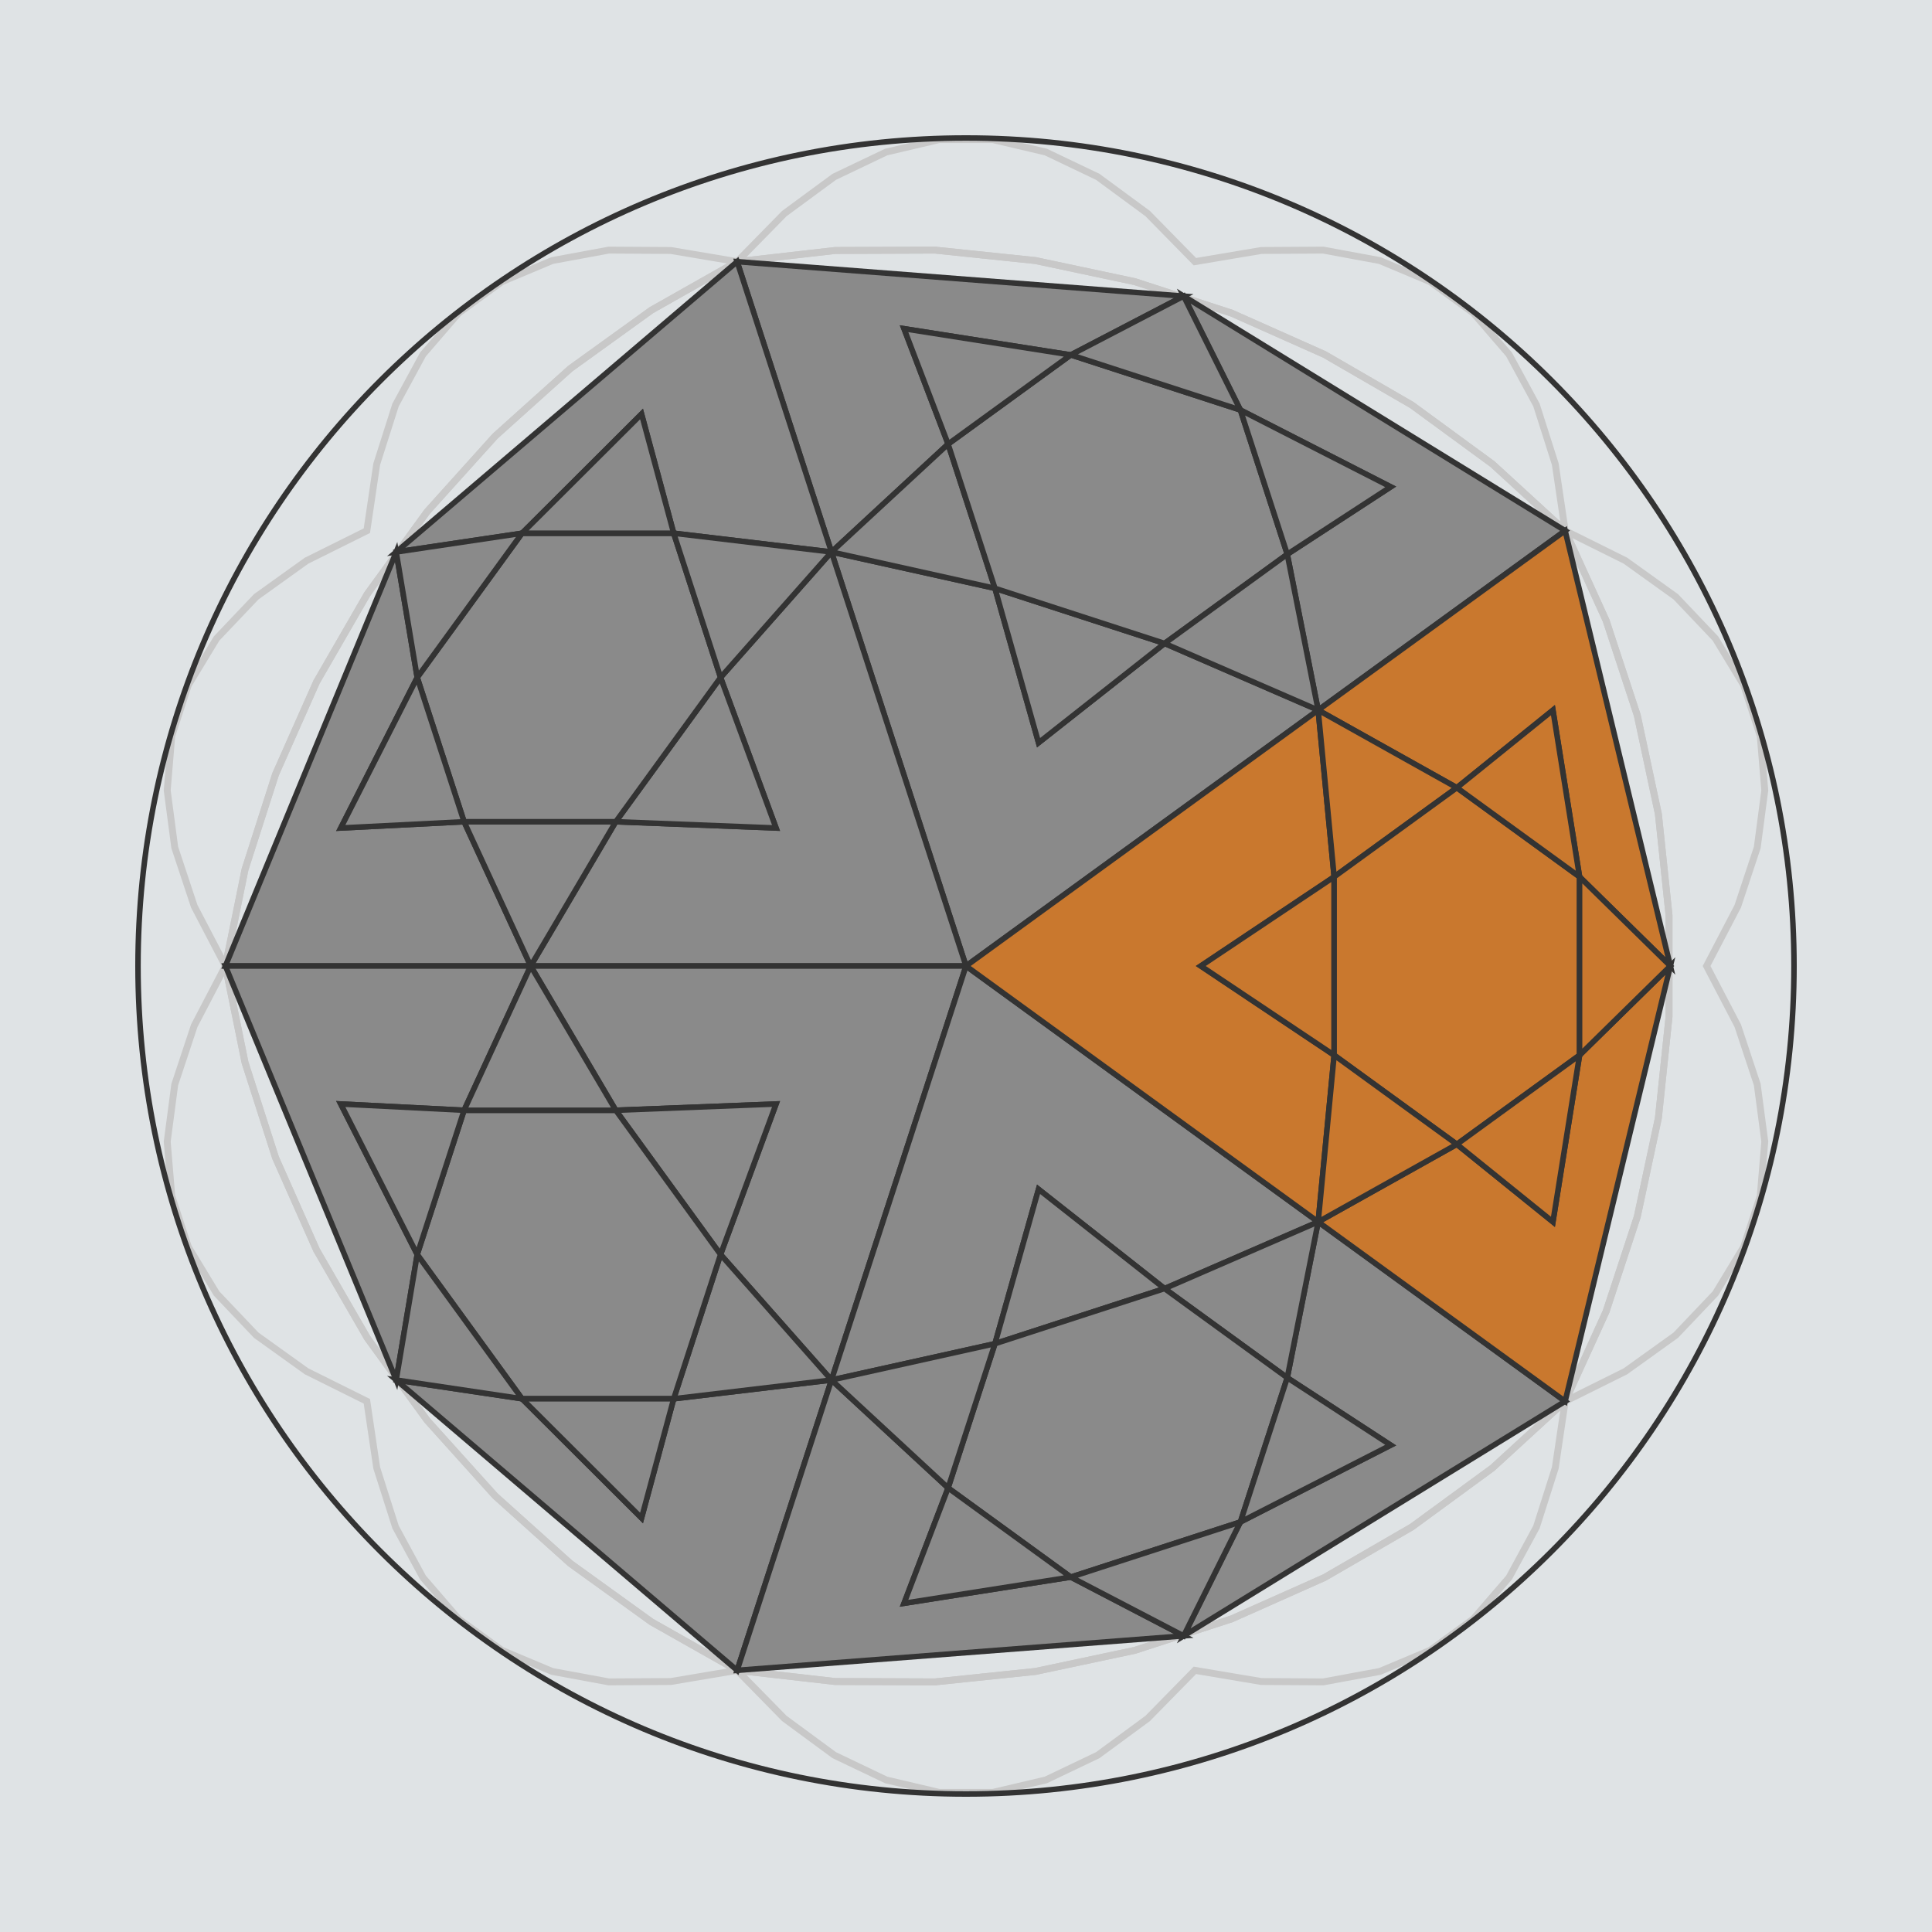
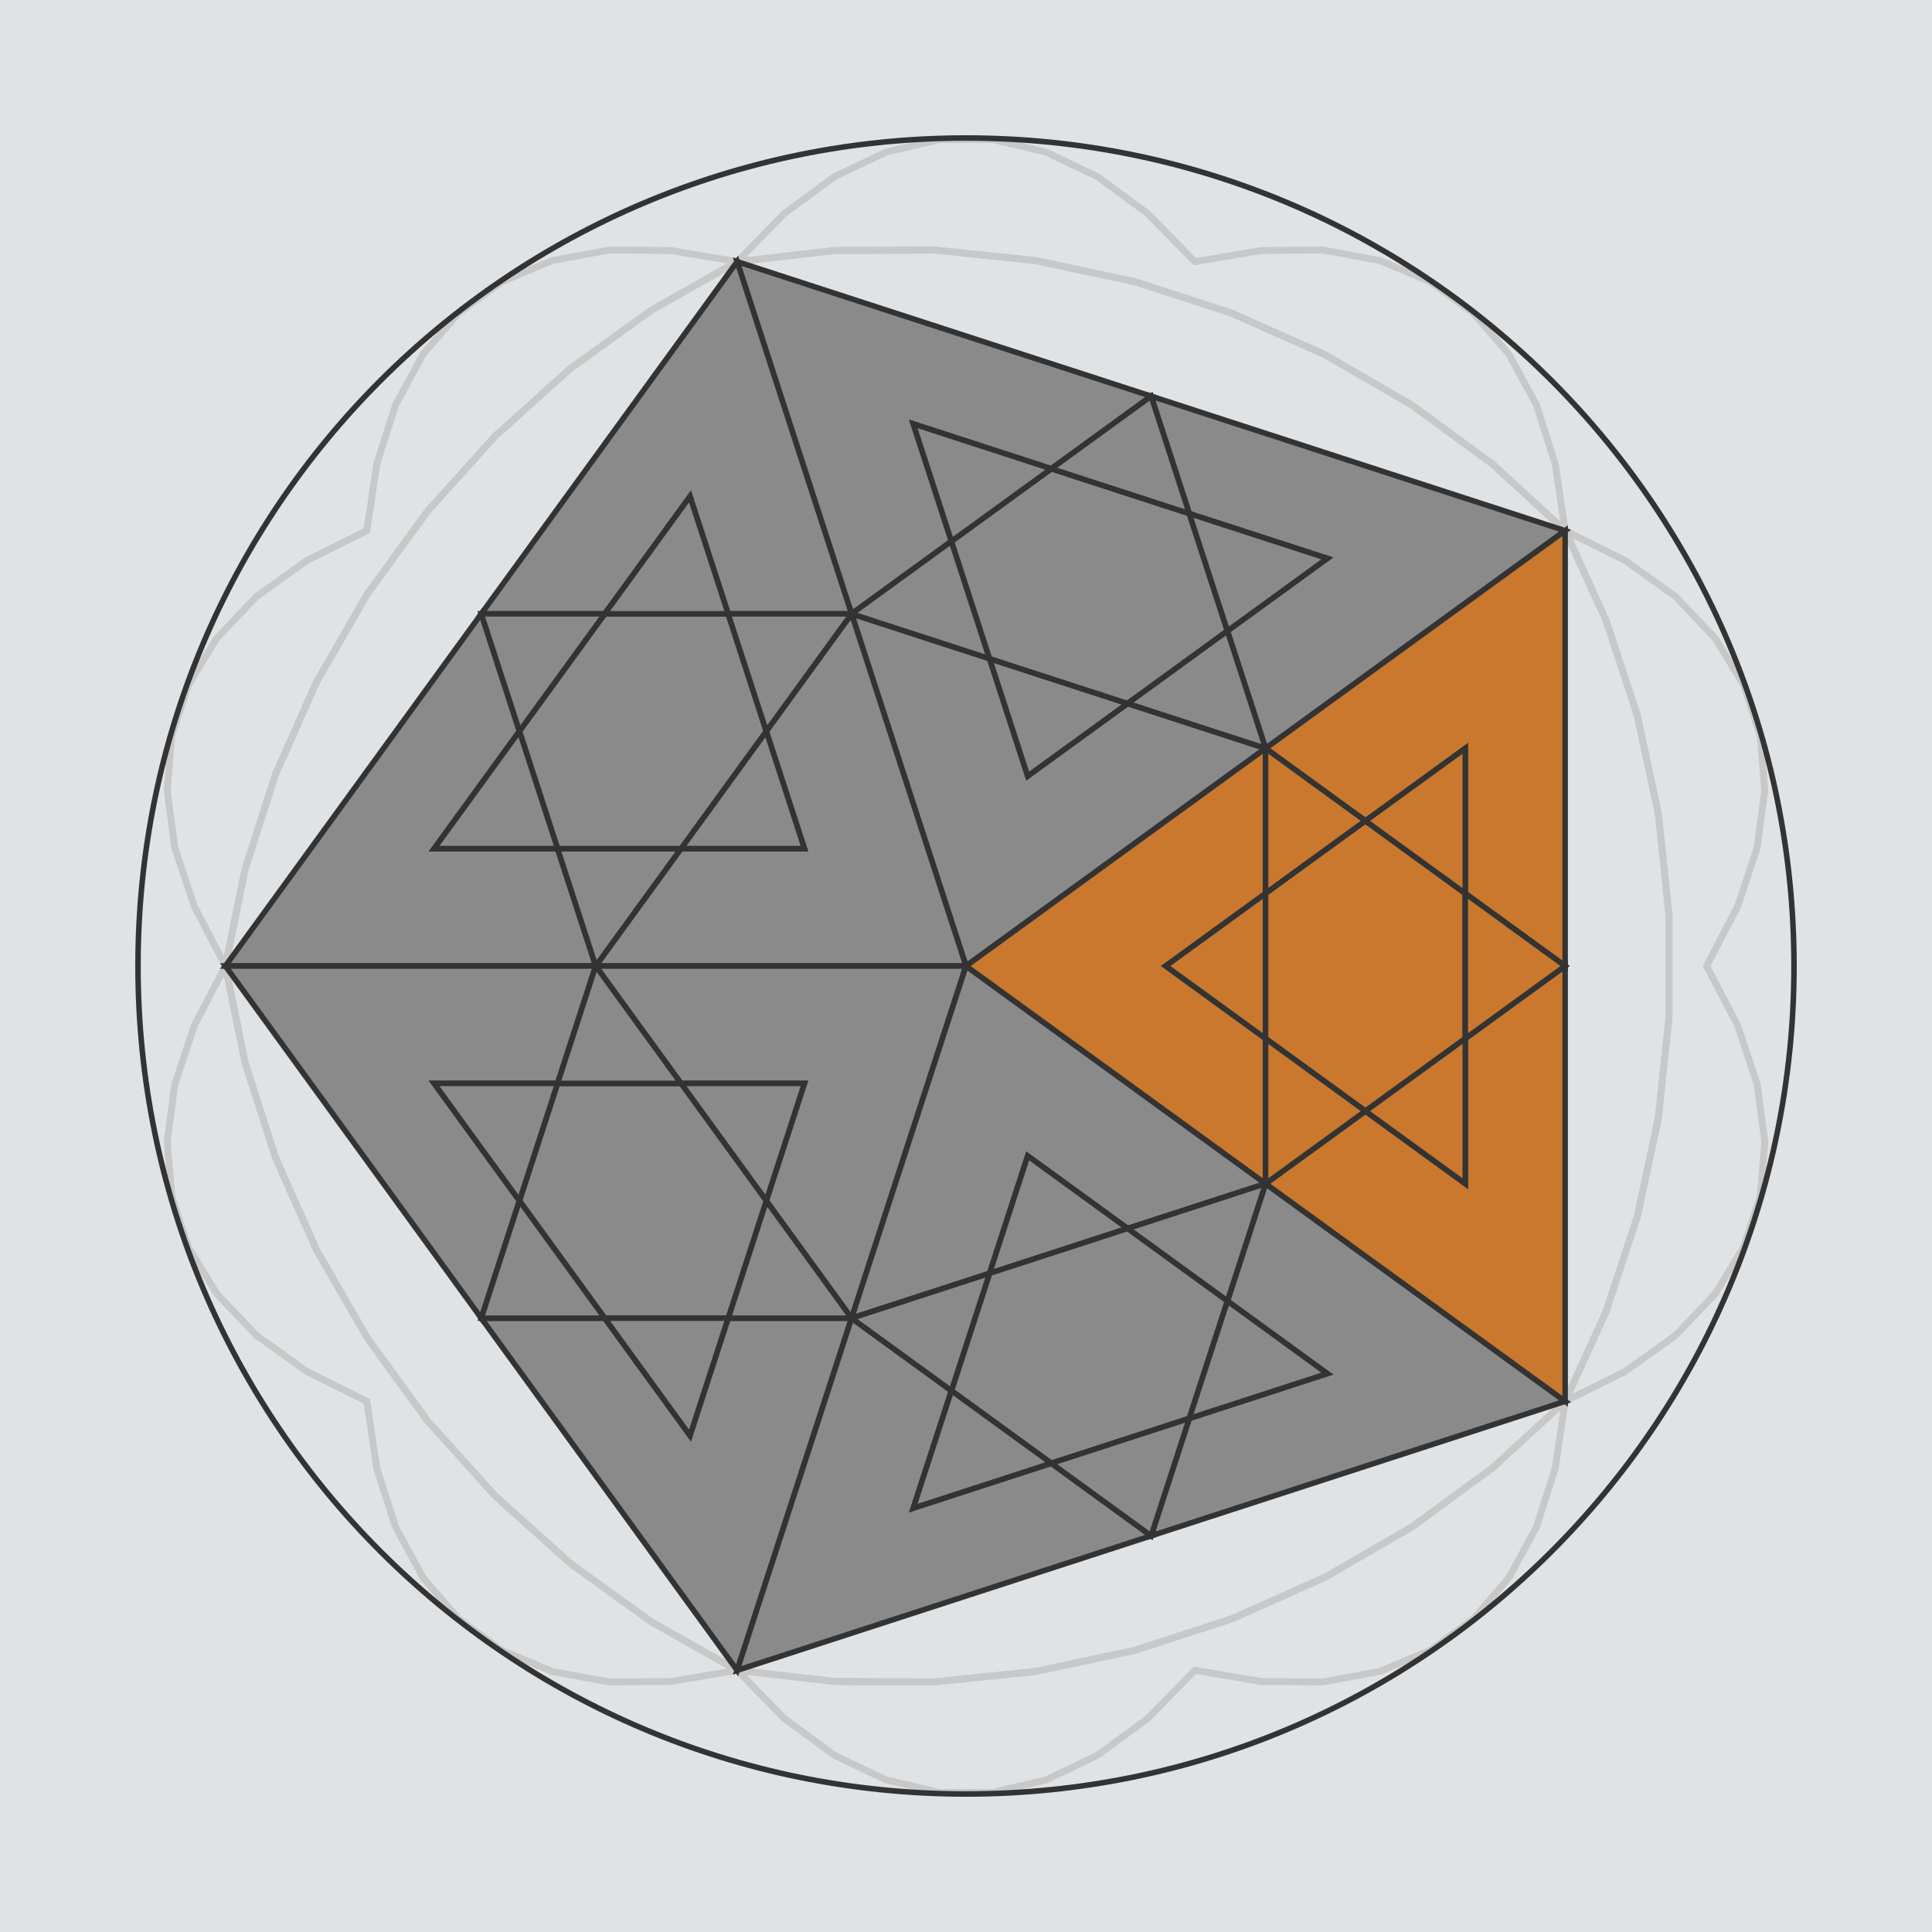
- <svg xmlns="http://www.w3.org/2000/svg" viewBox="-70.00 -70.00 140.00 140.00" width="140" height="140" data-orb-view="vertex-5" data-projection="spherical">
+ <svg xmlns="http://www.w3.org/2000/svg" viewBox="-70.00 -70.00 140.00 140.00" width="140" height="140" data-orb-view="vertex-5" data-projection="faceted">
  <rect x="-70.00" y="-70.00" width="140.00" height="140.00" fill="#dfe3e5" pointer-events="none" />
-   <path d="M0,0 L5.956,-4.327 L11.823,-8.59 L17.51,-12.722 L22.933,-16.662 L28.009,-20.35 L32.662,-23.731 L36.822,-26.753 L40.425,-29.37 L43.416,-31.544 L38.15,-36.372 L32.306,-40.651 L25.974,-44.315 L19.25,-47.309 L12.235,-49.589 L5.034,-51.119 L-2.242,-51.876 L-9.485,-51.849 L-16.584,-51.039 L-15.441,-47.522 L-14.065,-43.287 L-12.476,-38.397 L-10.699,-32.927 L-8.76,-26.959 L-6.688,-20.584 L-4.516,-13.898 L-2.275,-7.002 L0,0 Z" fill="none" stroke="#c8c8c8" stroke-width="0.5" data-orb-scaffold="true" pointer-events="none" />
-   <path d="M0,0 L-2.275,-7.002 L-4.516,-13.898 L-6.688,-20.584 L-8.76,-26.959 L-10.699,-32.927 L-12.476,-38.397 L-14.065,-43.287 L-15.441,-47.522 L-16.584,-51.039 L-22.803,-47.522 L-28.678,-43.287 L-34.12,-38.397 L-39.045,-32.927 L-43.381,-26.959 L-47.061,-20.584 L-50.03,-13.898 L-52.243,-7.002 L-53.666,0 L-49.968,0 L-45.514,0 L-40.373,0 L-34.622,0 L-28.347,0 L-21.644,0 L-14.614,0 L-7.362,0 L0,0 Z" fill="none" stroke="#c8c8c8" stroke-width="0.5" data-orb-scaffold="true" pointer-events="none" />
-   <path d="M0,0 L-7.362,0 L-14.614,0 L-21.644,0 L-28.347,0 L-34.622,0 L-40.373,0 L-45.514,0 L-49.968,0 L-53.666,0 L-52.243,7.002 L-50.03,13.898 L-47.061,20.584 L-43.381,26.959 L-39.045,32.927 L-34.12,38.397 L-28.678,43.287 L-22.803,47.522 L-16.584,51.039 L-15.441,47.522 L-14.065,43.287 L-12.476,38.397 L-10.699,32.927 L-8.76,26.959 L-6.688,20.584 L-4.516,13.898 L-2.275,7.002 L0,0 Z" fill="none" stroke="#c8c8c8" stroke-width="0.5" data-orb-scaffold="true" pointer-events="none" />
-   <path d="M0,0 L-2.275,7.002 L-4.516,13.898 L-6.688,20.584 L-8.76,26.959 L-10.699,32.927 L-12.476,38.397 L-14.065,43.287 L-15.441,47.522 L-16.584,51.039 L-9.485,51.849 L-2.242,51.876 L5.034,51.119 L12.235,49.589 L19.25,47.309 L25.974,44.315 L32.306,40.651 L38.15,36.372 L43.416,31.544 L40.425,29.37 L36.822,26.753 L32.662,23.731 L28.009,20.35 L22.933,16.662 L17.51,12.722 L11.823,8.59 L5.956,4.327 L0,0 Z" fill="none" stroke="#c8c8c8" stroke-width="0.5" data-orb-scaffold="true" pointer-events="none" />
-   <path d="M0,0 L5.956,4.327 L11.823,8.59 L17.51,12.722 L22.933,16.662 L28.009,20.35 L32.662,23.731 L36.822,26.753 L40.425,29.37 L43.416,31.544 L46.381,25.043 L48.644,18.163 L50.173,11.009 L50.943,3.688 L50.943,-3.688 L50.173,-11.009 L48.644,-18.163 L46.381,-25.043 L43.416,-31.544 L40.425,-29.37 L36.822,-26.753 L32.662,-23.731 L28.009,-20.35 L22.933,-16.662 L17.51,-12.722 L11.823,-8.59 L5.956,-4.327 L0,0 Z" fill="none" stroke="#c8c8c8" stroke-width="0.5" data-orb-scaffold="true" pointer-events="none" />
-   <path d="M-53.666,0 L-52.243,-7.002 L-50.03,-13.898 L-47.061,-20.584 L-43.381,-26.959 L-39.045,-32.927 L-34.12,-38.397 L-28.678,-43.287 L-22.803,-47.522 L-16.584,-51.039 L-21.397,-51.849 L-25.887,-51.876 L-29.986,-51.119 L-33.632,-49.589 L-36.769,-47.309 L-39.351,-44.315 L-41.338,-40.651 L-42.7,-36.372 L-43.416,-31.544 L-47.787,-29.37 L-51.435,-26.753 L-54.306,-23.731 L-56.356,-20.35 L-57.555,-16.662 L-57.883,-12.722 L-57.337,-8.59 L-55.924,-4.327 L-53.666,0 Z" fill="none" stroke="#c8c8c8" stroke-width="0.5" data-orb-scaffold="true" pointer-events="none" />
-   <path d="M-16.584,-51.039 L-9.485,-51.849 L-2.242,-51.876 L5.034,-51.119 L12.235,-49.589 L19.25,-47.309 L25.974,-44.315 L32.306,-40.651 L38.15,-36.372 L43.416,-31.544 L42.7,-36.372 L41.338,-40.651 L39.351,-44.315 L36.769,-47.309 L33.632,-49.589 L29.986,-51.119 L25.887,-51.876 L21.397,-51.849 L16.584,-51.039 L13.166,-54.524 L9.549,-57.185 L5.788,-58.981 L1.939,-59.886 L-1.939,-59.886 L-5.788,-58.981 L-9.549,-57.185 L-13.166,-54.524 L-16.584,-51.039 Z" fill="none" stroke="#c8c8c8" stroke-width="0.5" data-orb-scaffold="true" pointer-events="none" />
-   <path d="M43.416,-31.544 L46.381,-25.043 L48.644,-18.163 L50.173,-11.009 L50.943,-3.688 L50.943,3.688 L50.173,11.009 L48.644,18.163 L46.381,25.043 L43.416,31.544 L47.787,29.37 L51.435,26.753 L54.306,23.731 L56.356,20.35 L57.555,16.662 L57.883,12.722 L57.337,8.59 L55.924,4.327 L53.666,0 L55.924,-4.327 L57.337,-8.59 L57.883,-12.722 L57.555,-16.662 L56.356,-20.35 L54.306,-23.731 L51.435,-26.753 L47.787,-29.37 L43.416,-31.544 Z" fill="none" stroke="#c8c8c8" stroke-width="0.5" data-orb-scaffold="true" pointer-events="none" />
-   <path d="M43.416,31.544 L38.15,36.372 L32.306,40.651 L25.974,44.315 L19.25,47.309 L12.235,49.589 L5.034,51.119 L-2.242,51.876 L-9.485,51.849 L-16.584,51.039 L-13.166,54.524 L-9.549,57.185 L-5.788,58.981 L-1.939,59.886 L1.939,59.886 L5.788,58.981 L9.549,57.185 L13.166,54.524 L16.584,51.039 L21.397,51.849 L25.887,51.876 L29.986,51.119 L33.632,49.589 L36.769,47.309 L39.351,44.315 L41.338,40.651 L42.7,36.372 L43.416,31.544 Z" fill="none" stroke="#c8c8c8" stroke-width="0.5" data-orb-scaffold="true" pointer-events="none" />
-   <path d="M-16.584,51.039 L-22.803,47.522 L-28.678,43.287 L-34.12,38.397 L-39.045,32.927 L-43.381,26.959 L-47.061,20.584 L-50.03,13.898 L-52.243,7.002 L-53.666,0 L-55.924,4.327 L-57.337,8.59 L-57.883,12.722 L-57.555,16.662 L-56.356,20.35 L-54.306,23.731 L-51.435,26.753 L-47.787,29.37 L-43.416,31.544 L-42.7,36.372 L-41.338,40.651 L-39.351,44.315 L-36.769,47.309 L-33.632,49.589 L-29.986,51.119 L-25.887,51.876 L-21.397,51.849 L-16.584,51.039 Z" fill="none" stroke="#c8c8c8" stroke-width="0.5" data-orb-scaffold="true" pointer-events="none" />
+   <path d="M0,0 L5.956,-4.327 L11.823,-8.59 L17.51,-12.722 L22.933,-16.662 L28.009,-20.35 L32.662,-23.731 L36.822,-26.753 L40.425,-29.37 L43.416,-31.544 L38.15,-36.372 L32.306,-40.651 L25.974,-44.315 L19.25,-47.309 L12.235,-49.589 L5.034,-51.119 L-2.242,-51.876 L-9.485,-51.849 L-16.584,-51.039 L-15.441,-47.522 L-14.065,-43.287 L-12.476,-38.397 L-10.699,-32.927 L-8.76,-26.959 L-6.688,-20.584 L-4.516,-13.898 L-2.275,-7.002 L0,0 Z" fill="none" stroke="#c8c8c8" stroke-width="0.5" data-orb-base-face="0" data-orb-scaffold="true" pointer-events="none" />
+   <path d="M0,0 L-2.275,-7.002 L-4.516,-13.898 L-6.688,-20.584 L-8.76,-26.959 L-10.699,-32.927 L-12.476,-38.397 L-14.065,-43.287 L-15.441,-47.522 L-16.584,-51.039 L-22.803,-47.522 L-28.678,-43.287 L-34.12,-38.397 L-39.045,-32.927 L-43.381,-26.959 L-47.061,-20.584 L-50.03,-13.898 L-52.243,-7.002 L-53.666,0 L-49.968,0 L-45.514,0 L-40.373,0 L-34.622,0 L-28.347,0 L-21.644,0 L-14.614,0 L-7.362,0 L0,0 Z" fill="none" stroke="#c8c8c8" stroke-width="0.5" data-orb-base-face="1" data-orb-scaffold="true" pointer-events="none" />
+   <path d="M0,0 L-7.362,0 L-14.614,0 L-21.644,0 L-28.347,0 L-34.622,0 L-40.373,0 L-45.514,0 L-49.968,0 L-53.666,0 L-52.243,7.002 L-50.03,13.898 L-47.061,20.584 L-43.381,26.959 L-39.045,32.927 L-34.12,38.397 L-28.678,43.287 L-22.803,47.522 L-16.584,51.039 L-15.441,47.522 L-14.065,43.287 L-12.476,38.397 L-10.699,32.927 L-8.76,26.959 L-6.688,20.584 L-4.516,13.898 L-2.275,7.002 L0,0 Z" fill="none" stroke="#c8c8c8" stroke-width="0.5" data-orb-base-face="2" data-orb-scaffold="true" pointer-events="none" />
+   <path d="M0,0 L-2.275,7.002 L-4.516,13.898 L-6.688,20.584 L-8.76,26.959 L-10.699,32.927 L-12.476,38.397 L-14.065,43.287 L-15.441,47.522 L-16.584,51.039 L-9.485,51.849 L-2.242,51.876 L5.034,51.119 L12.235,49.589 L19.25,47.309 L25.974,44.315 L32.306,40.651 L38.15,36.372 L43.416,31.544 L40.425,29.37 L36.822,26.753 L32.662,23.731 L28.009,20.35 L22.933,16.662 L17.51,12.722 L11.823,8.59 L5.956,4.327 L0,0 Z" fill="none" stroke="#c8c8c8" stroke-width="0.5" data-orb-base-face="3" data-orb-scaffold="true" pointer-events="none" />
+   <path d="M0,0 L5.956,4.327 L11.823,8.59 L17.51,12.722 L22.933,16.662 L28.009,20.35 L32.662,23.731 L36.822,26.753 L40.425,29.37 L43.416,31.544 L46.381,25.043 L48.644,18.163 L50.173,11.009 L50.943,3.688 L50.943,-3.688 L50.173,-11.009 L48.644,-18.163 L46.381,-25.043 L43.416,-31.544 L40.425,-29.37 L36.822,-26.753 L32.662,-23.731 L28.009,-20.35 L22.933,-16.662 L17.51,-12.722 L11.823,-8.59 L5.956,-4.327 L0,0 Z" fill="none" stroke="#c8c8c8" stroke-width="0.5" data-orb-base-face="4" data-orb-scaffold="true" pointer-events="none" />
+   <path d="M-53.666,0 L-52.243,-7.002 L-50.03,-13.898 L-47.061,-20.584 L-43.381,-26.959 L-39.045,-32.927 L-34.12,-38.397 L-28.678,-43.287 L-22.803,-47.522 L-16.584,-51.039 L-21.397,-51.849 L-25.887,-51.876 L-29.986,-51.119 L-33.632,-49.589 L-36.769,-47.309 L-39.351,-44.315 L-41.338,-40.651 L-42.7,-36.372 L-43.416,-31.544 L-47.787,-29.37 L-51.435,-26.753 L-54.306,-23.731 L-56.356,-20.35 L-57.555,-16.662 L-57.883,-12.722 L-57.337,-8.59 L-55.924,-4.327 L-53.666,0 Z" fill="none" stroke="#c8c8c8" stroke-width="0.5" data-orb-base-face="5" data-orb-scaffold="true" pointer-events="none" />
+   <path d="M-16.584,-51.039 L-9.485,-51.849 L-2.242,-51.876 L5.034,-51.119 L12.235,-49.589 L19.25,-47.309 L25.974,-44.315 L32.306,-40.651 L38.15,-36.372 L43.416,-31.544 L42.7,-36.372 L41.338,-40.651 L39.351,-44.315 L36.769,-47.309 L33.632,-49.589 L29.986,-51.119 L25.887,-51.876 L21.397,-51.849 L16.584,-51.039 L13.166,-54.524 L9.549,-57.185 L5.788,-58.981 L1.939,-59.886 L-1.939,-59.886 L-5.788,-58.981 L-9.549,-57.185 L-13.166,-54.524 L-16.584,-51.039 Z" fill="none" stroke="#c8c8c8" stroke-width="0.5" data-orb-base-face="6" data-orb-scaffold="true" pointer-events="none" />
+   <path d="M43.416,-31.544 L46.381,-25.043 L48.644,-18.163 L50.173,-11.009 L50.943,-3.688 L50.943,3.688 L50.173,11.009 L48.644,18.163 L46.381,25.043 L43.416,31.544 L47.787,29.37 L51.435,26.753 L54.306,23.731 L56.356,20.35 L57.555,16.662 L57.883,12.722 L57.337,8.59 L55.924,4.327 L53.666,0 L55.924,-4.327 L57.337,-8.59 L57.883,-12.722 L57.555,-16.662 L56.356,-20.35 L54.306,-23.731 L51.435,-26.753 L47.787,-29.37 L43.416,-31.544 Z" fill="none" stroke="#c8c8c8" stroke-width="0.5" data-orb-base-face="7" data-orb-scaffold="true" pointer-events="none" />
+   <path d="M43.416,31.544 L38.15,36.372 L32.306,40.651 L25.974,44.315 L19.25,47.309 L12.235,49.589 L5.034,51.119 L-2.242,51.876 L-9.485,51.849 L-16.584,51.039 L-13.166,54.524 L-9.549,57.185 L-5.788,58.981 L-1.939,59.886 L1.939,59.886 L5.788,58.981 L9.549,57.185 L13.166,54.524 L16.584,51.039 L21.397,51.849 L25.887,51.876 L29.986,51.119 L33.632,49.589 L36.769,47.309 L39.351,44.315 L41.338,40.651 L42.7,36.372 L43.416,31.544 Z" fill="none" stroke="#c8c8c8" stroke-width="0.5" data-orb-base-face="8" data-orb-scaffold="true" pointer-events="none" />
+   <path d="M-16.584,51.039 L-22.803,47.522 L-28.678,43.287 L-34.12,38.397 L-39.045,32.927 L-43.381,26.959 L-47.061,20.584 L-50.03,13.898 L-52.243,7.002 L-53.666,0 L-55.924,4.327 L-57.337,8.59 L-57.883,12.722 L-57.555,16.662 L-56.356,20.35 L-54.306,23.731 L-51.435,26.753 L-47.787,29.37 L-43.416,31.544 L-42.7,36.372 L-41.338,40.651 L-39.351,44.315 L-36.769,47.309 L-33.632,49.589 L-29.986,51.119 L-25.887,51.876 L-21.397,51.849 L-16.584,51.039 Z" fill="none" stroke="#c8c8c8" stroke-width="0.5" data-orb-base-face="9" data-orb-scaffold="true" pointer-events="none" />
  <circle cx="0" cy="0" r="60.00" fill="none" stroke="#333333" stroke-width="0.4" data-orb-silhouette="true" />
  <clipPath id="orb-limb">
    <circle cx="0" cy="0" r="60.00" />
  </clipPath>
  <g clip-path="url(#orb-limb)">
-     <path d="M25.52,-18.541 L0,0 L-9.748,-30 L2.099,-27.368 L5.257,-16.18 L14.388,-23.375 L25.52,-18.541 Z" fill="#8a8a8a" stroke="#333333" stroke-width="0.4" data-face-index="0" data-sides="6" data-orb-view="vertex-5" data-projection="spherical" data-orb-base-face="0" />
-     <path d="M43.416,-31.544 L25.52,-18.541 L23.28,-29.835 L30.777,-34.721 L19.884,-40.289 L15.772,-48.541 L43.416,-31.544 Z" fill="#8a8a8a" stroke="#333333" stroke-width="0.4" data-face-index="1" data-sides="6" data-orb-view="vertex-5" data-projection="spherical" data-orb-base-face="0" />
-     <path d="M-16.584,-51.039 L15.772,-48.541 L7.595,-44.282 L-4.49,-46.18 L-1.297,-37.821 L-9.748,-30 L-16.584,-51.039 Z" fill="#8a8a8a" stroke="#333333" stroke-width="0.4" data-face-index="2" data-sides="6" data-orb-view="vertex-5" data-projection="spherical" data-orb-base-face="0" />
-     <path d="M2.099,-27.368 L-9.748,-30 L-1.297,-37.821 L2.099,-27.368 Z" fill="#8a8a8a" stroke="#333333" stroke-width="0.4" data-face-index="3" data-sides="3" data-orb-view="vertex-5" data-projection="spherical" data-orb-base-face="0" />
-     <path d="M2.099,-27.368 L14.388,-23.375 L5.257,-16.18 L2.099,-27.368 Z" fill="#8a8a8a" stroke="#333333" stroke-width="0.4" data-face-index="4" data-sides="3" data-orb-view="vertex-5" data-projection="spherical" data-orb-base-face="0" />
-     <path d="M14.388,-23.375 L2.099,-27.368 L-1.297,-37.821 L7.595,-44.282 L19.884,-40.289 L23.28,-29.835 L14.388,-23.375 Z" fill="#8a8a8a" stroke="#333333" stroke-width="0.4" data-face-index="5" data-sides="6" data-orb-view="vertex-5" data-projection="spherical" data-orb-base-face="0" />
-     <path d="M25.52,-18.541 L14.388,-23.375 L23.28,-29.835 L25.52,-18.541 Z" fill="#8a8a8a" stroke="#333333" stroke-width="0.4" data-face-index="6" data-sides="3" data-orb-view="vertex-5" data-projection="spherical" data-orb-base-face="0" />
-     <path d="M30.777,-34.721 L23.28,-29.835 L19.884,-40.289 L30.777,-34.721 Z" fill="#8a8a8a" stroke="#333333" stroke-width="0.4" data-face-index="7" data-sides="3" data-orb-view="vertex-5" data-projection="spherical" data-orb-base-face="0" />
-     <path d="M15.772,-48.541 L19.884,-40.289 L7.595,-44.282 L15.772,-48.541 Z" fill="#8a8a8a" stroke="#333333" stroke-width="0.4" data-face-index="8" data-sides="3" data-orb-view="vertex-5" data-projection="spherical" data-orb-base-face="0" />
-     <path d="M-4.49,-46.18 L7.595,-44.282 L-1.297,-37.821 L-4.49,-46.18 Z" fill="#8a8a8a" stroke="#333333" stroke-width="0.4" data-face-index="9" data-sides="3" data-orb-view="vertex-5" data-projection="spherical" data-orb-base-face="0" />
-     <path d="M-9.748,-30 L0,0 L-31.544,0 L-25.379,-10.454 L-13.764,-10 L-17.785,-20.907 L-9.748,-30 Z" fill="#8a8a8a" stroke="#333333" stroke-width="0.4" data-face-index="10" data-sides="6" data-orb-view="vertex-5" data-projection="spherical" data-orb-base-face="1" />
-     <path d="M-16.584,-51.039 L-9.748,-30 L-21.181,-31.36 L-23.511,-40 L-32.172,-31.36 L-41.291,-30 L-16.584,-51.039 Z" fill="#8a8a8a" stroke="#333333" stroke-width="0.4" data-face-index="11" data-sides="6" data-orb-view="vertex-5" data-projection="spherical" data-orb-base-face="1" />
-     <path d="M-53.666,-0 L-41.291,-30 L-39.767,-20.907 L-45.308,-10 L-36.371,-10.454 L-31.544,0 L-53.666,-0 Z" fill="#8a8a8a" stroke="#333333" stroke-width="0.4" data-face-index="12" data-sides="6" data-orb-view="vertex-5" data-projection="spherical" data-orb-base-face="1" />
-     <path d="M-25.379,-10.454 L-31.544,0 L-36.371,-10.454 L-25.379,-10.454 Z" fill="#8a8a8a" stroke="#333333" stroke-width="0.4" data-face-index="13" data-sides="3" data-orb-view="vertex-5" data-projection="spherical" data-orb-base-face="1" />
-     <path d="M-25.379,-10.454 L-17.785,-20.907 L-13.764,-10 L-25.379,-10.454 Z" fill="#8a8a8a" stroke="#333333" stroke-width="0.4" data-face-index="14" data-sides="3" data-orb-view="vertex-5" data-projection="spherical" data-orb-base-face="1" />
-     <path d="M-17.785,-20.907 L-25.379,-10.454 L-36.371,-10.454 L-39.767,-20.907 L-32.172,-31.36 L-21.181,-31.36 L-17.785,-20.907 Z" fill="#8a8a8a" stroke="#333333" stroke-width="0.4" data-face-index="15" data-sides="6" data-orb-view="vertex-5" data-projection="spherical" data-orb-base-face="1" />
-     <path d="M-9.748,-30 L-17.785,-20.907 L-21.181,-31.36 L-9.748,-30 Z" fill="#8a8a8a" stroke="#333333" stroke-width="0.4" data-face-index="16" data-sides="3" data-orb-view="vertex-5" data-projection="spherical" data-orb-base-face="1" />
-     <path d="M-23.511,-40 L-21.181,-31.36 L-32.172,-31.36 L-23.511,-40 Z" fill="#8a8a8a" stroke="#333333" stroke-width="0.4" data-face-index="17" data-sides="3" data-orb-view="vertex-5" data-projection="spherical" data-orb-base-face="1" />
-     <path d="M-41.291,-30 L-32.172,-31.36 L-39.767,-20.907 L-41.291,-30 Z" fill="#8a8a8a" stroke="#333333" stroke-width="0.4" data-face-index="18" data-sides="3" data-orb-view="vertex-5" data-projection="spherical" data-orb-base-face="1" />
-     <path d="M-45.308,-10 L-39.767,-20.907 L-36.371,-10.454 L-45.308,-10 Z" fill="#8a8a8a" stroke="#333333" stroke-width="0.4" data-face-index="19" data-sides="3" data-orb-view="vertex-5" data-projection="spherical" data-orb-base-face="1" />
-     <path d="M-31.544,-0 L0,0 L-9.748,30 L-17.785,20.907 L-13.764,10 L-25.379,10.454 L-31.544,-0 Z" fill="#8a8a8a" stroke="#333333" stroke-width="0.4" data-face-index="20" data-sides="6" data-orb-view="vertex-5" data-projection="spherical" data-orb-base-face="2" />
-     <path d="M-53.666,-0 L-31.544,-0 L-36.371,10.454 L-45.308,10 L-39.767,20.907 L-41.291,30 L-53.666,-0 Z" fill="#8a8a8a" stroke="#333333" stroke-width="0.4" data-face-index="21" data-sides="6" data-orb-view="vertex-5" data-projection="spherical" data-orb-base-face="2" />
-     <path d="M-16.584,51.039 L-41.291,30 L-32.172,31.36 L-23.511,40 L-21.181,31.36 L-9.748,30 L-16.584,51.039 Z" fill="#8a8a8a" stroke="#333333" stroke-width="0.4" data-face-index="22" data-sides="6" data-orb-view="vertex-5" data-projection="spherical" data-orb-base-face="2" />
-     <path d="M-17.785,20.907 L-9.748,30 L-21.181,31.36 L-17.785,20.907 Z" fill="#8a8a8a" stroke="#333333" stroke-width="0.4" data-face-index="23" data-sides="3" data-orb-view="vertex-5" data-projection="spherical" data-orb-base-face="2" />
-     <path d="M-17.785,20.907 L-25.379,10.454 L-13.764,10 L-17.785,20.907 Z" fill="#8a8a8a" stroke="#333333" stroke-width="0.4" data-face-index="24" data-sides="3" data-orb-view="vertex-5" data-projection="spherical" data-orb-base-face="2" />
-     <path d="M-25.379,10.454 L-17.785,20.907 L-21.181,31.36 L-32.172,31.36 L-39.767,20.907 L-36.371,10.454 L-25.379,10.454 Z" fill="#8a8a8a" stroke="#333333" stroke-width="0.4" data-face-index="25" data-sides="6" data-orb-view="vertex-5" data-projection="spherical" data-orb-base-face="2" />
-     <path d="M-31.544,-0 L-25.379,10.454 L-36.371,10.454 L-31.544,-0 Z" fill="#8a8a8a" stroke="#333333" stroke-width="0.4" data-face-index="26" data-sides="3" data-orb-view="vertex-5" data-projection="spherical" data-orb-base-face="2" />
-     <path d="M-45.308,10 L-36.371,10.454 L-39.767,20.907 L-45.308,10 Z" fill="#8a8a8a" stroke="#333333" stroke-width="0.4" data-face-index="27" data-sides="3" data-orb-view="vertex-5" data-projection="spherical" data-orb-base-face="2" />
-     <path d="M-41.291,30 L-39.767,20.907 L-32.172,31.36 L-41.291,30 Z" fill="#8a8a8a" stroke="#333333" stroke-width="0.4" data-face-index="28" data-sides="3" data-orb-view="vertex-5" data-projection="spherical" data-orb-base-face="2" />
-     <path d="M-23.511,40 L-32.172,31.36 L-21.181,31.36 L-23.511,40 Z" fill="#8a8a8a" stroke="#333333" stroke-width="0.4" data-face-index="29" data-sides="3" data-orb-view="vertex-5" data-projection="spherical" data-orb-base-face="2" />
-     <path d="M-9.748,30 L0,0 L25.52,18.541 L14.388,23.375 L5.257,16.18 L2.099,27.368 L-9.748,30 Z" fill="#8a8a8a" stroke="#333333" stroke-width="0.4" data-face-index="30" data-sides="6" data-orb-view="vertex-5" data-projection="spherical" data-orb-base-face="3" />
-     <path d="M-16.584,51.039 L-9.748,30 L-1.297,37.821 L-4.49,46.18 L7.595,44.282 L15.772,48.541 L-16.584,51.039 Z" fill="#8a8a8a" stroke="#333333" stroke-width="0.4" data-face-index="31" data-sides="6" data-orb-view="vertex-5" data-projection="spherical" data-orb-base-face="3" />
-     <path d="M43.416,31.544 L15.772,48.541 L19.884,40.289 L30.777,34.721 L23.28,29.835 L25.52,18.541 L43.416,31.544 Z" fill="#8a8a8a" stroke="#333333" stroke-width="0.4" data-face-index="32" data-sides="6" data-orb-view="vertex-5" data-projection="spherical" data-orb-base-face="3" />
-     <path d="M14.388,23.375 L25.52,18.541 L23.28,29.835 L14.388,23.375 Z" fill="#8a8a8a" stroke="#333333" stroke-width="0.4" data-face-index="33" data-sides="3" data-orb-view="vertex-5" data-projection="spherical" data-orb-base-face="3" />
-     <path d="M14.388,23.375 L2.099,27.368 L5.257,16.18 L14.388,23.375 Z" fill="#8a8a8a" stroke="#333333" stroke-width="0.4" data-face-index="34" data-sides="3" data-orb-view="vertex-5" data-projection="spherical" data-orb-base-face="3" />
-     <path d="M2.099,27.368 L14.388,23.375 L23.28,29.835 L19.884,40.289 L7.595,44.282 L-1.297,37.821 L2.099,27.368 Z" fill="#8a8a8a" stroke="#333333" stroke-width="0.4" data-face-index="35" data-sides="6" data-orb-view="vertex-5" data-projection="spherical" data-orb-base-face="3" />
-     <path d="M-9.748,30 L2.099,27.368 L-1.297,37.821 L-9.748,30 Z" fill="#8a8a8a" stroke="#333333" stroke-width="0.4" data-face-index="36" data-sides="3" data-orb-view="vertex-5" data-projection="spherical" data-orb-base-face="3" />
-     <path d="M-4.49,46.18 L-1.297,37.821 L7.595,44.282 L-4.49,46.18 Z" fill="#8a8a8a" stroke="#333333" stroke-width="0.4" data-face-index="37" data-sides="3" data-orb-view="vertex-5" data-projection="spherical" data-orb-base-face="3" />
-     <path d="M15.772,48.541 L7.595,44.282 L19.884,40.289 L15.772,48.541 Z" fill="#8a8a8a" stroke="#333333" stroke-width="0.4" data-face-index="38" data-sides="3" data-orb-view="vertex-5" data-projection="spherical" data-orb-base-face="3" />
-     <path d="M30.777,34.721 L19.884,40.289 L23.28,29.835 L30.777,34.721 Z" fill="#8a8a8a" stroke="#333333" stroke-width="0.4" data-face-index="39" data-sides="3" data-orb-view="vertex-5" data-projection="spherical" data-orb-base-face="3" />
-     <path d="M25.52,18.541 L0,0 L25.52,-18.541 L26.677,-6.461 L17.013,0 L26.677,6.461 L25.52,18.541 Z" fill="#c9782e" stroke="#333333" stroke-width="0.4" data-face-index="40" data-sides="6" data-orb-view="vertex-5" data-projection="spherical" data-orb-base-face="4" data-orb-highlight="true" />
-     <path d="M43.416,31.544 L25.52,18.541 L35.569,12.921 L42.532,18.541 L44.461,6.461 L51.039,0 L43.416,31.544 Z" fill="#c9782e" stroke="#333333" stroke-width="0.4" data-face-index="41" data-sides="6" data-orb-view="vertex-5" data-projection="spherical" data-orb-base-face="4" data-orb-highlight="true" />
-     <path d="M43.416,-31.544 L51.039,0 L44.461,-6.461 L42.532,-18.541 L35.569,-12.921 L25.52,-18.541 L43.416,-31.544 Z" fill="#c9782e" stroke="#333333" stroke-width="0.4" data-face-index="42" data-sides="6" data-orb-view="vertex-5" data-projection="spherical" data-orb-base-face="4" data-orb-highlight="true" />
-     <path d="M26.677,-6.461 L25.52,-18.541 L35.569,-12.921 L26.677,-6.461 Z" fill="#c9782e" stroke="#333333" stroke-width="0.4" data-face-index="43" data-sides="3" data-orb-view="vertex-5" data-projection="spherical" data-orb-base-face="4" data-orb-highlight="true" />
-     <path d="M26.677,-6.461 L26.677,6.461 L17.013,0 L26.677,-6.461 Z" fill="#c9782e" stroke="#333333" stroke-width="0.4" data-face-index="44" data-sides="3" data-orb-view="vertex-5" data-projection="spherical" data-orb-base-face="4" data-orb-highlight="true" />
-     <path d="M26.677,6.461 L26.677,-6.461 L35.569,-12.921 L44.461,-6.461 L44.461,6.461 L35.569,12.921 L26.677,6.461 Z" fill="#c9782e" stroke="#333333" stroke-width="0.4" data-face-index="45" data-sides="6" data-orb-view="vertex-5" data-projection="spherical" data-orb-base-face="4" data-orb-highlight="true" />
-     <path d="M25.52,18.541 L26.677,6.461 L35.569,12.921 L25.52,18.541 Z" fill="#c9782e" stroke="#333333" stroke-width="0.4" data-face-index="46" data-sides="3" data-orb-view="vertex-5" data-projection="spherical" data-orb-base-face="4" data-orb-highlight="true" />
-     <path d="M42.532,18.541 L35.569,12.921 L44.461,6.461 L42.532,18.541 Z" fill="#c9782e" stroke="#333333" stroke-width="0.4" data-face-index="47" data-sides="3" data-orb-view="vertex-5" data-projection="spherical" data-orb-base-face="4" data-orb-highlight="true" />
-     <path d="M51.039,0 L44.461,6.461 L44.461,-6.461 L51.039,0 Z" fill="#c9782e" stroke="#333333" stroke-width="0.4" data-face-index="48" data-sides="3" data-orb-view="vertex-5" data-projection="spherical" data-orb-base-face="4" data-orb-highlight="true" />
-     <path d="M42.532,-18.541 L44.461,-6.461 L35.569,-12.921 L42.532,-18.541 Z" fill="#c9782e" stroke="#333333" stroke-width="0.4" data-face-index="49" data-sides="3" data-orb-view="vertex-5" data-projection="spherical" data-orb-base-face="4" data-orb-highlight="true" />
+     <path d="M21.708,-15.772 L0,0 L-8.292,-25.52 L1.708,-22.27 L4.472,-13.764 L11.708,-19.021 L21.708,-15.772 Z" fill="#8a8a8a" stroke="#333333" stroke-width="0.4" data-face-index="0" data-sides="6" data-orb-view="vertex-5" data-projection="faceted" data-orb-base-face="0" />
+     <path d="M43.416,-31.544 L21.708,-15.772 L18.944,-24.278 L26.18,-29.536 L16.18,-32.785 L13.416,-41.291 L43.416,-31.544 Z" fill="#8a8a8a" stroke="#333333" stroke-width="0.4" data-face-index="1" data-sides="6" data-orb-view="vertex-5" data-projection="faceted" data-orb-base-face="0" />
+     <path d="M-16.584,-51.039 L13.416,-41.291 L6.18,-36.034 L-3.82,-39.283 L-1.056,-30.777 L-8.292,-25.52 L-16.584,-51.039 Z" fill="#8a8a8a" stroke="#333333" stroke-width="0.4" data-face-index="2" data-sides="6" data-orb-view="vertex-5" data-projection="faceted" data-orb-base-face="0" />
+     <path d="M1.708,-22.27 L-8.292,-25.52 L-1.056,-30.777 L1.708,-22.27 Z" fill="#8a8a8a" stroke="#333333" stroke-width="0.4" data-face-index="3" data-sides="3" data-orb-view="vertex-5" data-projection="faceted" data-orb-base-face="0" />
+     <path d="M1.708,-22.27 L11.708,-19.021 L4.472,-13.764 L1.708,-22.27 Z" fill="#8a8a8a" stroke="#333333" stroke-width="0.4" data-face-index="4" data-sides="3" data-orb-view="vertex-5" data-projection="faceted" data-orb-base-face="0" />
+     <path d="M11.708,-19.021 L1.708,-22.27 L-1.056,-30.777 L6.18,-36.034 L16.18,-32.785 L18.944,-24.278 L11.708,-19.021 Z" fill="#8a8a8a" stroke="#333333" stroke-width="0.4" data-face-index="5" data-sides="6" data-orb-view="vertex-5" data-projection="faceted" data-orb-base-face="0" />
+     <path d="M21.708,-15.772 L11.708,-19.021 L18.944,-24.278 L21.708,-15.772 Z" fill="#8a8a8a" stroke="#333333" stroke-width="0.4" data-face-index="6" data-sides="3" data-orb-view="vertex-5" data-projection="faceted" data-orb-base-face="0" />
+     <path d="M26.18,-29.536 L18.944,-24.278 L16.18,-32.785 L26.18,-29.536 Z" fill="#8a8a8a" stroke="#333333" stroke-width="0.4" data-face-index="7" data-sides="3" data-orb-view="vertex-5" data-projection="faceted" data-orb-base-face="0" />
+     <path d="M13.416,-41.291 L16.18,-32.785 L6.18,-36.034 L13.416,-41.291 Z" fill="#8a8a8a" stroke="#333333" stroke-width="0.4" data-face-index="8" data-sides="3" data-orb-view="vertex-5" data-projection="faceted" data-orb-base-face="0" />
+     <path d="M-3.82,-39.283 L6.18,-36.034 L-1.056,-30.777 L-3.82,-39.283 Z" fill="#8a8a8a" stroke="#333333" stroke-width="0.4" data-face-index="9" data-sides="3" data-orb-view="vertex-5" data-projection="faceted" data-orb-base-face="0" />
+     <path d="M-8.292,-25.52 L0,0 L-26.833,0 L-20.652,-8.507 L-11.708,-8.507 L-14.472,-17.013 L-8.292,-25.52 Z" fill="#8a8a8a" stroke="#333333" stroke-width="0.4" data-face-index="10" data-sides="6" data-orb-view="vertex-5" data-projection="faceted" data-orb-base-face="1" />
+     <path d="M-16.584,-51.039 L-8.292,-25.52 L-17.236,-25.52 L-20,-34.026 L-26.18,-25.52 L-35.125,-25.52 L-16.584,-51.039 Z" fill="#8a8a8a" stroke="#333333" stroke-width="0.4" data-face-index="11" data-sides="6" data-orb-view="vertex-5" data-projection="faceted" data-orb-base-face="1" />
+     <path d="M-53.666,-0 L-35.125,-25.52 L-32.361,-17.013 L-38.541,-8.507 L-29.597,-8.507 L-26.833,0 L-53.666,-0 Z" fill="#8a8a8a" stroke="#333333" stroke-width="0.4" data-face-index="12" data-sides="6" data-orb-view="vertex-5" data-projection="faceted" data-orb-base-face="1" />
+     <path d="M-20.652,-8.507 L-26.833,0 L-29.597,-8.507 L-20.652,-8.507 Z" fill="#8a8a8a" stroke="#333333" stroke-width="0.4" data-face-index="13" data-sides="3" data-orb-view="vertex-5" data-projection="faceted" data-orb-base-face="1" />
+     <path d="M-20.652,-8.507 L-14.472,-17.013 L-11.708,-8.507 L-20.652,-8.507 Z" fill="#8a8a8a" stroke="#333333" stroke-width="0.4" data-face-index="14" data-sides="3" data-orb-view="vertex-5" data-projection="faceted" data-orb-base-face="1" />
+     <path d="M-14.472,-17.013 L-20.652,-8.507 L-29.597,-8.507 L-32.361,-17.013 L-26.18,-25.52 L-17.236,-25.52 L-14.472,-17.013 Z" fill="#8a8a8a" stroke="#333333" stroke-width="0.4" data-face-index="15" data-sides="6" data-orb-view="vertex-5" data-projection="faceted" data-orb-base-face="1" />
+     <path d="M-8.292,-25.52 L-14.472,-17.013 L-17.236,-25.52 L-8.292,-25.52 Z" fill="#8a8a8a" stroke="#333333" stroke-width="0.4" data-face-index="16" data-sides="3" data-orb-view="vertex-5" data-projection="faceted" data-orb-base-face="1" />
+     <path d="M-20,-34.026 L-17.236,-25.52 L-26.18,-25.52 L-20,-34.026 Z" fill="#8a8a8a" stroke="#333333" stroke-width="0.4" data-face-index="17" data-sides="3" data-orb-view="vertex-5" data-projection="faceted" data-orb-base-face="1" />
+     <path d="M-35.125,-25.52 L-26.18,-25.52 L-32.361,-17.013 L-35.125,-25.52 Z" fill="#8a8a8a" stroke="#333333" stroke-width="0.4" data-face-index="18" data-sides="3" data-orb-view="vertex-5" data-projection="faceted" data-orb-base-face="1" />
+     <path d="M-38.541,-8.507 L-32.361,-17.013 L-29.597,-8.507 L-38.541,-8.507 Z" fill="#8a8a8a" stroke="#333333" stroke-width="0.4" data-face-index="19" data-sides="3" data-orb-view="vertex-5" data-projection="faceted" data-orb-base-face="1" />
+     <path d="M-26.833,-0 L0,0 L-8.292,25.52 L-14.472,17.013 L-11.708,8.507 L-20.652,8.507 L-26.833,-0 Z" fill="#8a8a8a" stroke="#333333" stroke-width="0.4" data-face-index="20" data-sides="6" data-orb-view="vertex-5" data-projection="faceted" data-orb-base-face="2" />
+     <path d="M-53.666,-0 L-26.833,-0 L-29.597,8.507 L-38.541,8.507 L-32.361,17.013 L-35.125,25.52 L-53.666,-0 Z" fill="#8a8a8a" stroke="#333333" stroke-width="0.4" data-face-index="21" data-sides="6" data-orb-view="vertex-5" data-projection="faceted" data-orb-base-face="2" />
+     <path d="M-16.584,51.039 L-35.125,25.52 L-26.18,25.52 L-20,34.026 L-17.236,25.52 L-8.292,25.52 L-16.584,51.039 Z" fill="#8a8a8a" stroke="#333333" stroke-width="0.4" data-face-index="22" data-sides="6" data-orb-view="vertex-5" data-projection="faceted" data-orb-base-face="2" />
+     <path d="M-14.472,17.013 L-8.292,25.52 L-17.236,25.52 L-14.472,17.013 Z" fill="#8a8a8a" stroke="#333333" stroke-width="0.4" data-face-index="23" data-sides="3" data-orb-view="vertex-5" data-projection="faceted" data-orb-base-face="2" />
+     <path d="M-14.472,17.013 L-20.652,8.507 L-11.708,8.507 L-14.472,17.013 Z" fill="#8a8a8a" stroke="#333333" stroke-width="0.4" data-face-index="24" data-sides="3" data-orb-view="vertex-5" data-projection="faceted" data-orb-base-face="2" />
+     <path d="M-20.652,8.507 L-14.472,17.013 L-17.236,25.52 L-26.18,25.52 L-32.361,17.013 L-29.597,8.507 L-20.652,8.507 Z" fill="#8a8a8a" stroke="#333333" stroke-width="0.4" data-face-index="25" data-sides="6" data-orb-view="vertex-5" data-projection="faceted" data-orb-base-face="2" />
+     <path d="M-26.833,-0 L-20.652,8.507 L-29.597,8.507 L-26.833,-0 Z" fill="#8a8a8a" stroke="#333333" stroke-width="0.4" data-face-index="26" data-sides="3" data-orb-view="vertex-5" data-projection="faceted" data-orb-base-face="2" />
+     <path d="M-38.541,8.507 L-29.597,8.507 L-32.361,17.013 L-38.541,8.507 Z" fill="#8a8a8a" stroke="#333333" stroke-width="0.4" data-face-index="27" data-sides="3" data-orb-view="vertex-5" data-projection="faceted" data-orb-base-face="2" />
+     <path d="M-35.125,25.52 L-32.361,17.013 L-26.18,25.52 L-35.125,25.52 Z" fill="#8a8a8a" stroke="#333333" stroke-width="0.4" data-face-index="28" data-sides="3" data-orb-view="vertex-5" data-projection="faceted" data-orb-base-face="2" />
+     <path d="M-20,34.026 L-26.18,25.52 L-17.236,25.52 L-20,34.026 Z" fill="#8a8a8a" stroke="#333333" stroke-width="0.4" data-face-index="29" data-sides="3" data-orb-view="vertex-5" data-projection="faceted" data-orb-base-face="2" />
+     <path d="M-8.292,25.52 L0,0 L21.708,15.772 L11.708,19.021 L4.472,13.764 L1.708,22.27 L-8.292,25.52 Z" fill="#8a8a8a" stroke="#333333" stroke-width="0.4" data-face-index="30" data-sides="6" data-orb-view="vertex-5" data-projection="faceted" data-orb-base-face="3" />
+     <path d="M-16.584,51.039 L-8.292,25.52 L-1.056,30.777 L-3.82,39.283 L6.18,36.034 L13.416,41.291 L-16.584,51.039 Z" fill="#8a8a8a" stroke="#333333" stroke-width="0.4" data-face-index="31" data-sides="6" data-orb-view="vertex-5" data-projection="faceted" data-orb-base-face="3" />
+     <path d="M43.416,31.544 L13.416,41.291 L16.18,32.785 L26.18,29.536 L18.944,24.278 L21.708,15.772 L43.416,31.544 Z" fill="#8a8a8a" stroke="#333333" stroke-width="0.4" data-face-index="32" data-sides="6" data-orb-view="vertex-5" data-projection="faceted" data-orb-base-face="3" />
+     <path d="M11.708,19.021 L21.708,15.772 L18.944,24.278 L11.708,19.021 Z" fill="#8a8a8a" stroke="#333333" stroke-width="0.4" data-face-index="33" data-sides="3" data-orb-view="vertex-5" data-projection="faceted" data-orb-base-face="3" />
+     <path d="M11.708,19.021 L1.708,22.27 L4.472,13.764 L11.708,19.021 Z" fill="#8a8a8a" stroke="#333333" stroke-width="0.4" data-face-index="34" data-sides="3" data-orb-view="vertex-5" data-projection="faceted" data-orb-base-face="3" />
+     <path d="M1.708,22.27 L11.708,19.021 L18.944,24.278 L16.18,32.785 L6.18,36.034 L-1.056,30.777 L1.708,22.27 Z" fill="#8a8a8a" stroke="#333333" stroke-width="0.4" data-face-index="35" data-sides="6" data-orb-view="vertex-5" data-projection="faceted" data-orb-base-face="3" />
+     <path d="M-8.292,25.52 L1.708,22.27 L-1.056,30.777 L-8.292,25.52 Z" fill="#8a8a8a" stroke="#333333" stroke-width="0.4" data-face-index="36" data-sides="3" data-orb-view="vertex-5" data-projection="faceted" data-orb-base-face="3" />
+     <path d="M-3.82,39.283 L-1.056,30.777 L6.18,36.034 L-3.82,39.283 Z" fill="#8a8a8a" stroke="#333333" stroke-width="0.4" data-face-index="37" data-sides="3" data-orb-view="vertex-5" data-projection="faceted" data-orb-base-face="3" />
+     <path d="M13.416,41.291 L6.18,36.034 L16.18,32.785 L13.416,41.291 Z" fill="#8a8a8a" stroke="#333333" stroke-width="0.4" data-face-index="38" data-sides="3" data-orb-view="vertex-5" data-projection="faceted" data-orb-base-face="3" />
+     <path d="M26.18,29.536 L16.18,32.785 L18.944,24.278 L26.18,29.536 Z" fill="#8a8a8a" stroke="#333333" stroke-width="0.4" data-face-index="39" data-sides="3" data-orb-view="vertex-5" data-projection="faceted" data-orb-base-face="3" />
+     <path d="M21.708,15.772 L0,0 L21.708,-15.772 L21.708,-5.257 L14.472,0 L21.708,5.257 L21.708,15.772 Z" fill="#c9782e" stroke="#333333" stroke-width="0.4" data-face-index="40" data-sides="6" data-orb-view="vertex-5" data-projection="faceted" data-orb-base-face="4" data-orb-highlight="true" />
+     <path d="M43.416,31.544 L21.708,15.772 L28.944,10.515 L36.18,15.772 L36.18,5.257 L43.416,0 L43.416,31.544 Z" fill="#c9782e" stroke="#333333" stroke-width="0.4" data-face-index="41" data-sides="6" data-orb-view="vertex-5" data-projection="faceted" data-orb-base-face="4" data-orb-highlight="true" />
+     <path d="M43.416,-31.544 L43.416,0 L36.18,-5.257 L36.18,-15.772 L28.944,-10.515 L21.708,-15.772 L43.416,-31.544 Z" fill="#c9782e" stroke="#333333" stroke-width="0.4" data-face-index="42" data-sides="6" data-orb-view="vertex-5" data-projection="faceted" data-orb-base-face="4" data-orb-highlight="true" />
+     <path d="M21.708,-5.257 L21.708,-15.772 L28.944,-10.515 L21.708,-5.257 Z" fill="#c9782e" stroke="#333333" stroke-width="0.4" data-face-index="43" data-sides="3" data-orb-view="vertex-5" data-projection="faceted" data-orb-base-face="4" data-orb-highlight="true" />
+     <path d="M21.708,-5.257 L21.708,5.257 L14.472,0 L21.708,-5.257 Z" fill="#c9782e" stroke="#333333" stroke-width="0.4" data-face-index="44" data-sides="3" data-orb-view="vertex-5" data-projection="faceted" data-orb-base-face="4" data-orb-highlight="true" />
+     <path d="M21.708,5.257 L21.708,-5.257 L28.944,-10.515 L36.18,-5.257 L36.18,5.257 L28.944,10.515 L21.708,5.257 Z" fill="#c9782e" stroke="#333333" stroke-width="0.4" data-face-index="45" data-sides="6" data-orb-view="vertex-5" data-projection="faceted" data-orb-base-face="4" data-orb-highlight="true" />
+     <path d="M21.708,15.772 L21.708,5.257 L28.944,10.515 L21.708,15.772 Z" fill="#c9782e" stroke="#333333" stroke-width="0.4" data-face-index="46" data-sides="3" data-orb-view="vertex-5" data-projection="faceted" data-orb-base-face="4" data-orb-highlight="true" />
+     <path d="M36.18,15.772 L28.944,10.515 L36.18,5.257 L36.18,15.772 Z" fill="#c9782e" stroke="#333333" stroke-width="0.4" data-face-index="47" data-sides="3" data-orb-view="vertex-5" data-projection="faceted" data-orb-base-face="4" data-orb-highlight="true" />
+     <path d="M43.416,0 L36.18,5.257 L36.18,-5.257 L43.416,0 Z" fill="#c9782e" stroke="#333333" stroke-width="0.4" data-face-index="48" data-sides="3" data-orb-view="vertex-5" data-projection="faceted" data-orb-base-face="4" data-orb-highlight="true" />
+     <path d="M36.18,-15.772 L36.18,-5.257 L28.944,-10.515 L36.18,-15.772 Z" fill="#c9782e" stroke="#333333" stroke-width="0.4" data-face-index="49" data-sides="3" data-orb-view="vertex-5" data-projection="faceted" data-orb-base-face="4" data-orb-highlight="true" />
  </g>
</svg>
